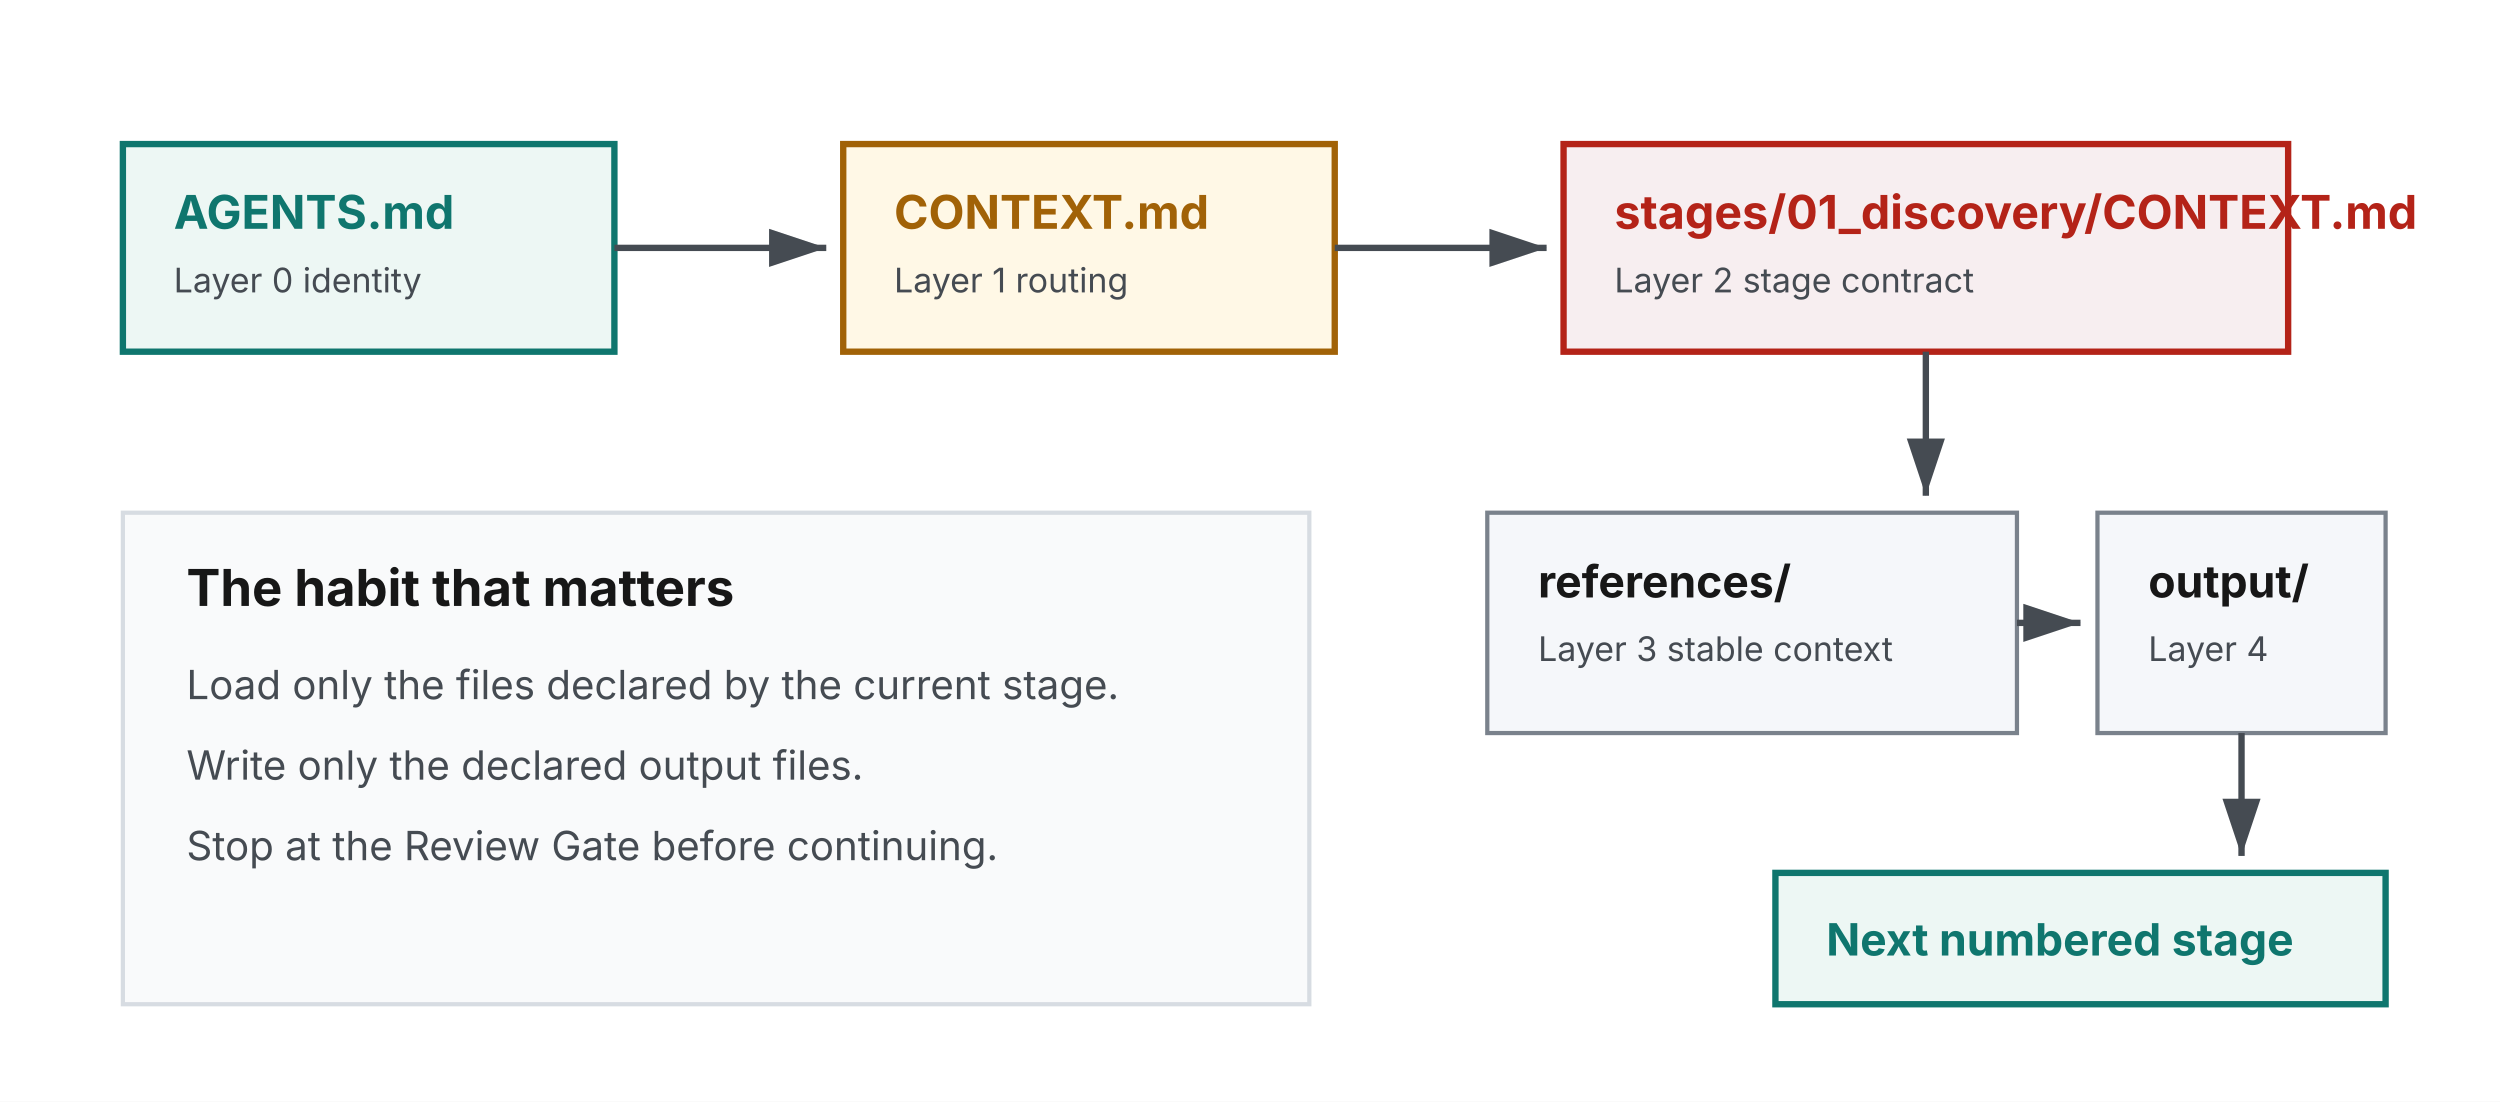
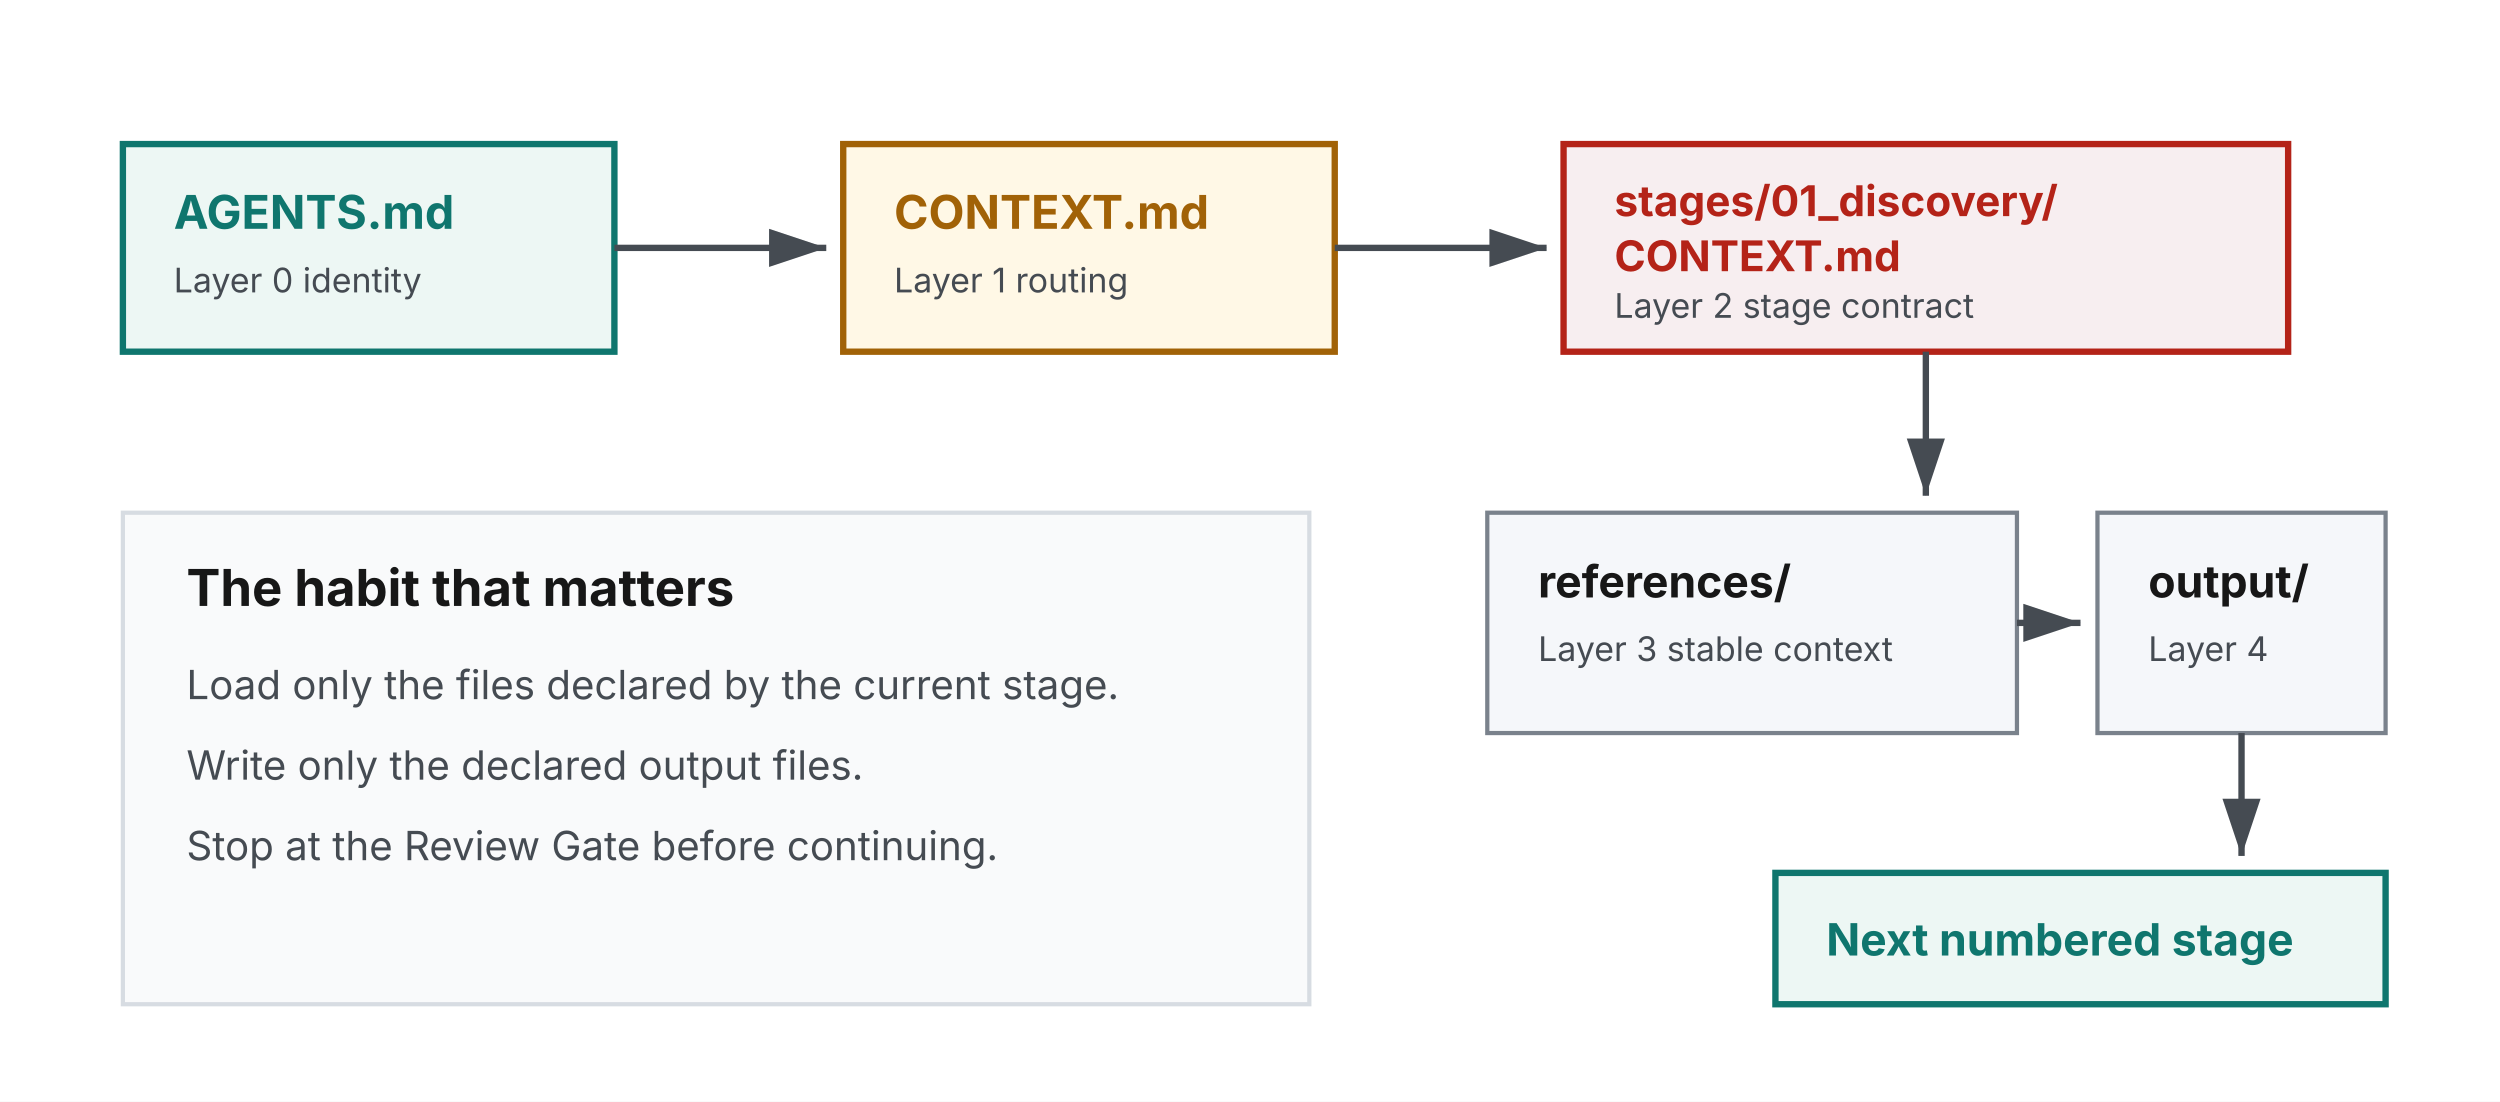
<svg xmlns="http://www.w3.org/2000/svg" viewBox="0 0 1180 520" role="img" aria-labelledby="title desc">
  <rect width="1180" height="520" fill="#ffffff" />
  <defs>
    <marker id="arrow" markerWidth="12" markerHeight="12" refX="9" refY="3" orient="auto" markerUnits="strokeWidth">
      <path d="M0,0 L0,6 L9,3 z" fill="#454b52" />
    </marker>
  </defs>
  <rect x="58" y="68" width="232" height="98" fill="#edf7f4" stroke="#0f766e" stroke-width="3" />
  <text x="82" y="108" fill="#0f766e" font-family="Inter, Arial, sans-serif" font-size="22" font-weight="700">AGENTS.md</text>
  <text x="82" y="138" fill="#454b52" font-family="Inter, Arial, sans-serif" font-size="16">Layer 0 identity</text>
  <line x1="290" y1="117" x2="390" y2="117" stroke="#454b52" stroke-width="3" marker-end="url(#arrow)" />
  <rect x="398" y="68" width="232" height="98" fill="#fff8e6" stroke="#a16207" stroke-width="3" />
  <text x="422" y="108" fill="#a16207" font-family="Inter, Arial, sans-serif" font-size="22" font-weight="700">CONTEXT.md</text>
  <text x="422" y="138" fill="#454b52" font-family="Inter, Arial, sans-serif" font-size="16">Layer 1 routing</text>
  <line x1="630" y1="117" x2="730" y2="117" stroke="#454b52" stroke-width="3" marker-end="url(#arrow)" />
  <rect x="738" y="68" width="342" height="98" fill="#f7eef0" stroke="#b42318" stroke-width="3" />
-   <text x="762" y="108" fill="#b42318" font-family="Inter, Arial, sans-serif" font-size="22" font-weight="700">stages/01_discovery/CONTEXT.md</text>
-   <text x="762" y="138" fill="#454b52" font-family="Inter, Arial, sans-serif" font-size="16">Layer 2 stage contract</text>
+   <text x="762" y="102" fill="#b42318" font-family="Inter, Arial, sans-serif" font-size="20" font-weight="700">stages/01_discovery/</text>
+   <text x="762" y="128" fill="#b42318" font-family="Inter, Arial, sans-serif" font-size="20" font-weight="700">CONTEXT.md</text>
+   <text x="762" y="150" fill="#454b52" font-family="Inter, Arial, sans-serif" font-size="16">Layer 2 stage contract</text>
  <line x1="909" y1="166" x2="909" y2="234" stroke="#454b52" stroke-width="3" marker-end="url(#arrow)" />
  <rect x="702" y="242" width="250" height="104" fill="#f5f7fa" stroke="#7a828c" stroke-width="2" />
  <text x="726" y="282" fill="#171717" font-family="Inter, Arial, sans-serif" font-size="21" font-weight="700">references/</text>
  <text x="726" y="312" fill="#454b52" font-family="Inter, Arial, sans-serif" font-size="16">Layer 3 stable context</text>
  <rect x="990" y="242" width="136" height="104" fill="#f5f7fa" stroke="#7a828c" stroke-width="2" />
  <text x="1014" y="282" fill="#171717" font-family="Inter, Arial, sans-serif" font-size="21" font-weight="700">output/</text>
  <text x="1014" y="312" fill="#454b52" font-family="Inter, Arial, sans-serif" font-size="16">Layer 4</text>
  <line x1="952" y1="294" x2="982" y2="294" stroke="#454b52" stroke-width="3" marker-end="url(#arrow)" />
  <line x1="1058" y1="346" x2="1058" y2="404" stroke="#454b52" stroke-width="3" marker-end="url(#arrow)" />
  <rect x="838" y="412" width="288" height="62" fill="#edf7f4" stroke="#0f766e" stroke-width="3" />
  <text x="862" y="451" fill="#0f766e" font-family="Inter, Arial, sans-serif" font-size="21" font-weight="700">Next numbered stage</text>
  <rect x="58" y="242" width="560" height="232" fill="#f9fafb" stroke="#d7dce2" stroke-width="2" />
  <text x="88" y="286" fill="#171717" font-family="Inter, Arial, sans-serif" font-size="24" font-weight="700">The habit that matters</text>
  <text x="88" y="330" fill="#454b52" font-family="Inter, Arial, sans-serif" font-size="19">Load only the files declared by the current stage.</text>
  <text x="88" y="368" fill="#454b52" font-family="Inter, Arial, sans-serif" font-size="19">Write only the declared output files.</text>
  <text x="88" y="406" fill="#454b52" font-family="Inter, Arial, sans-serif" font-size="19">Stop at the Review Gate before continuing.</text>
</svg>
